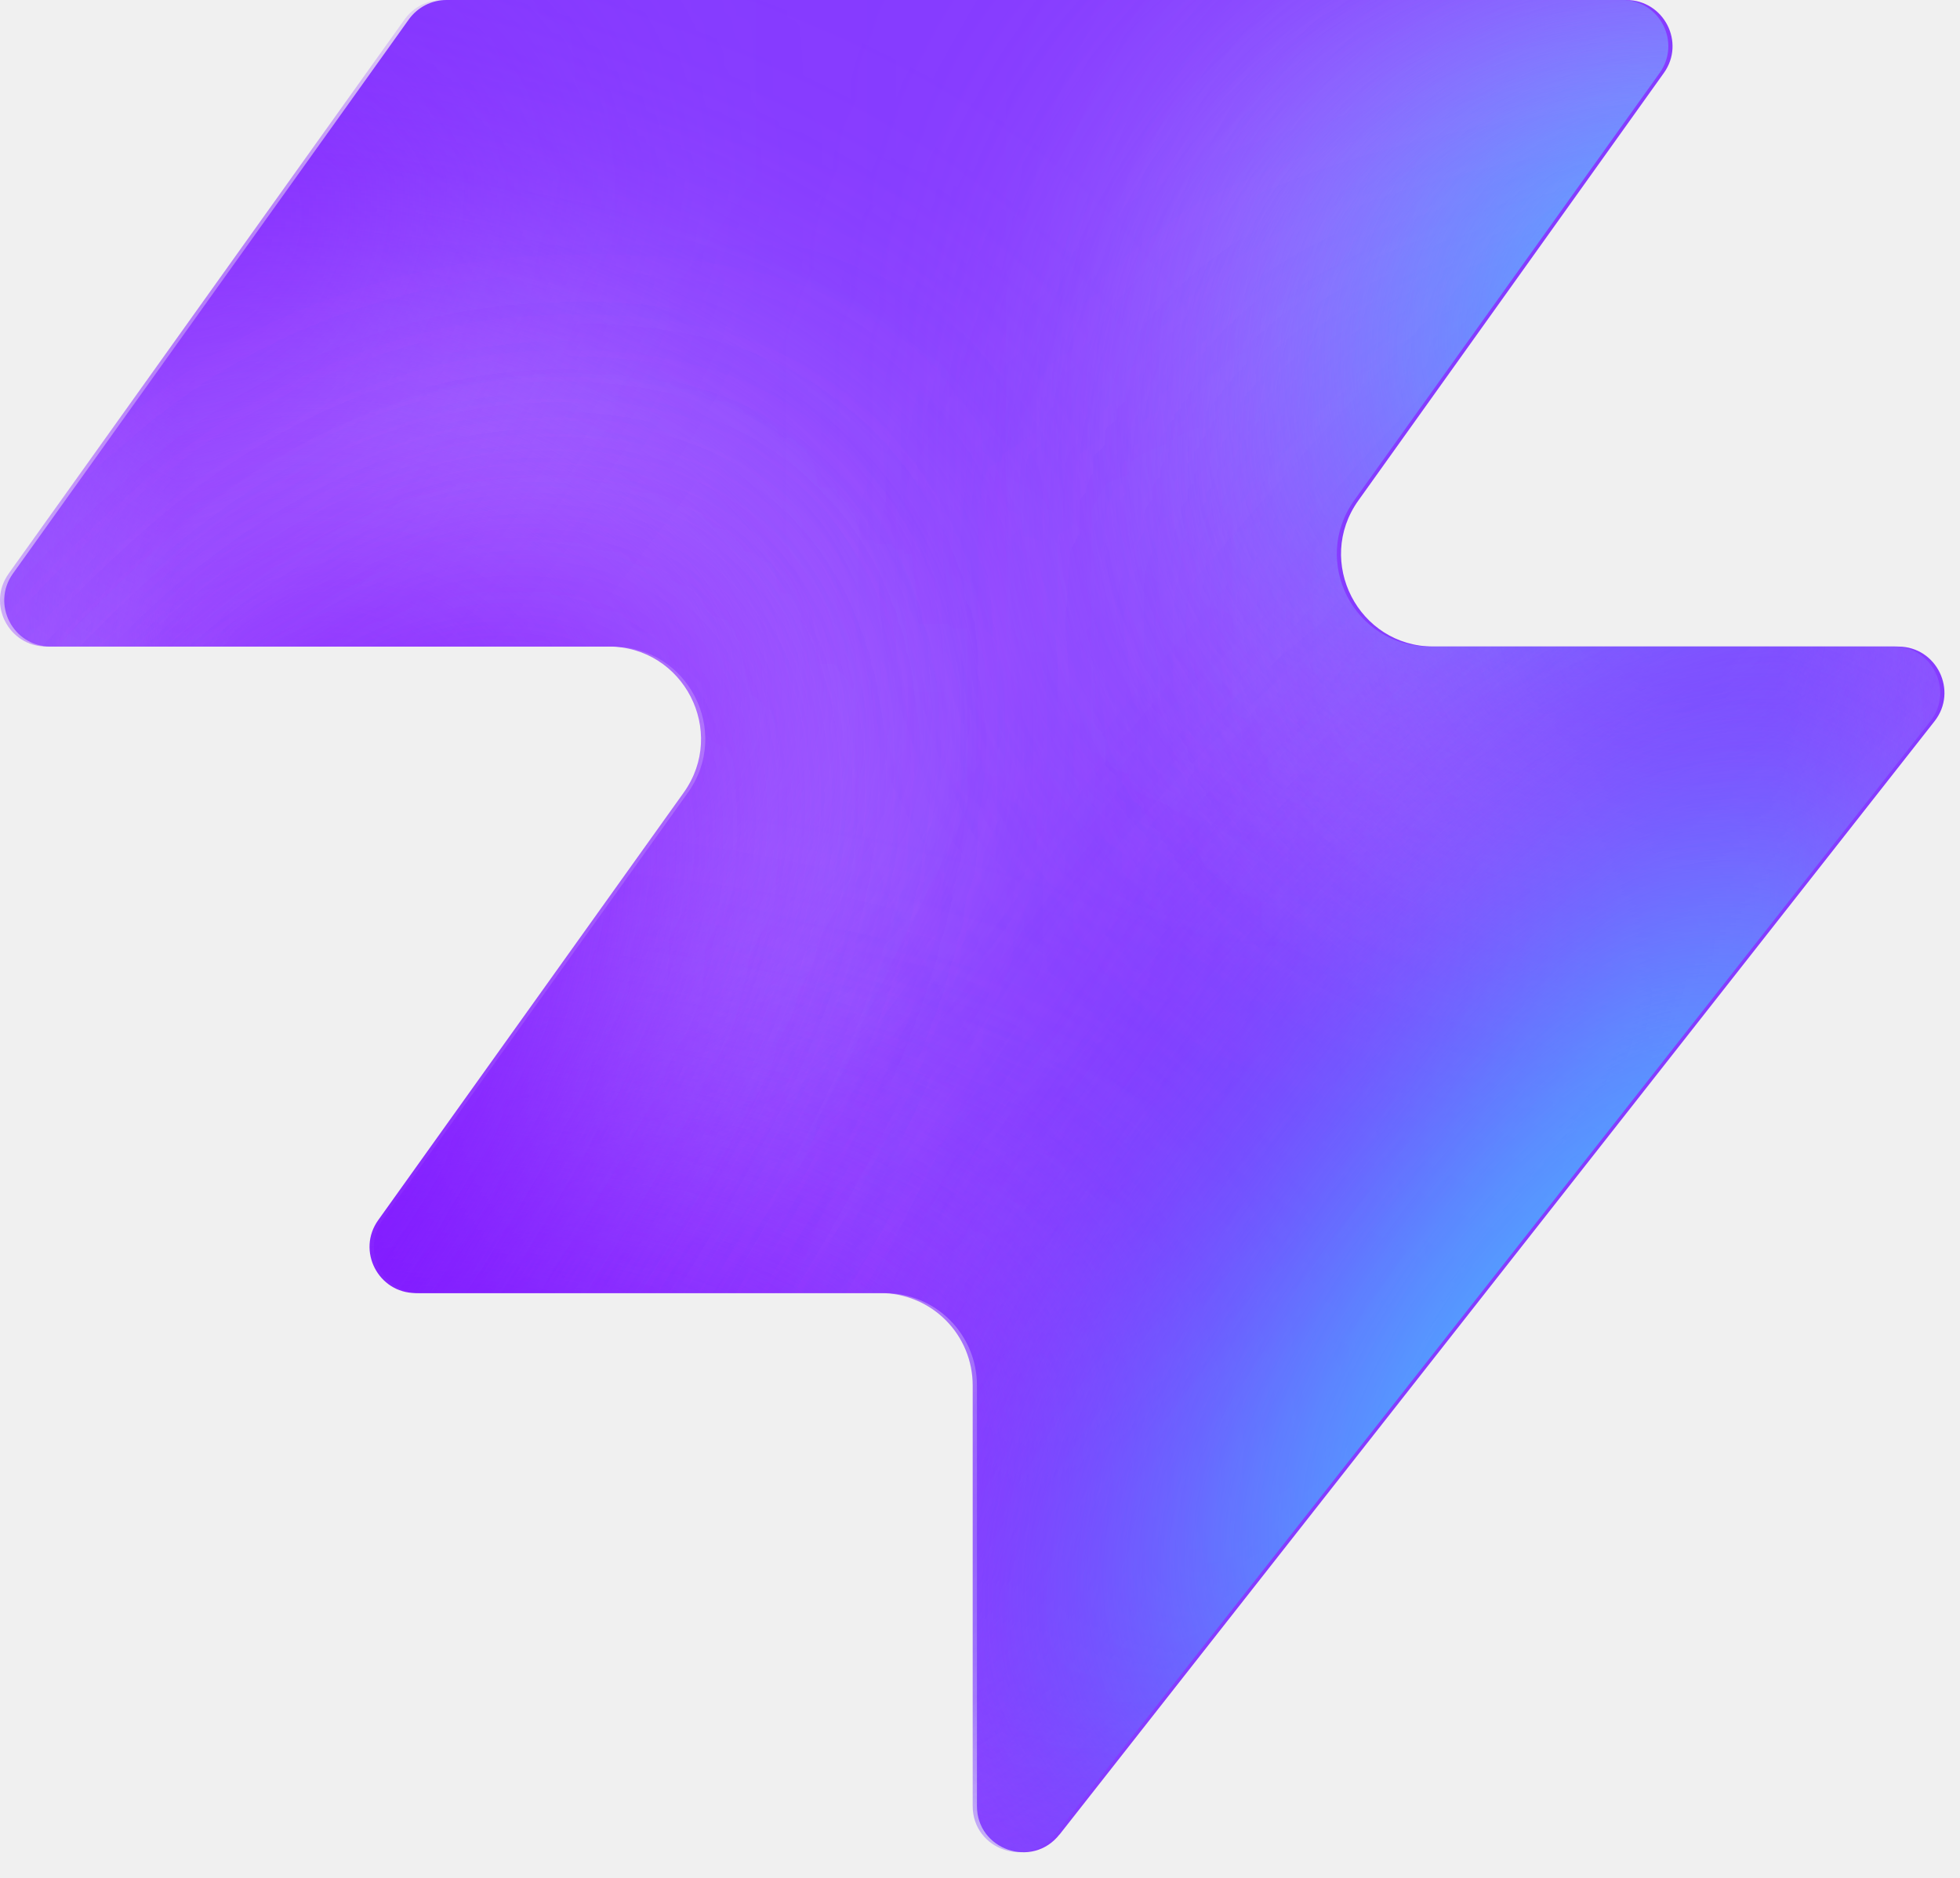
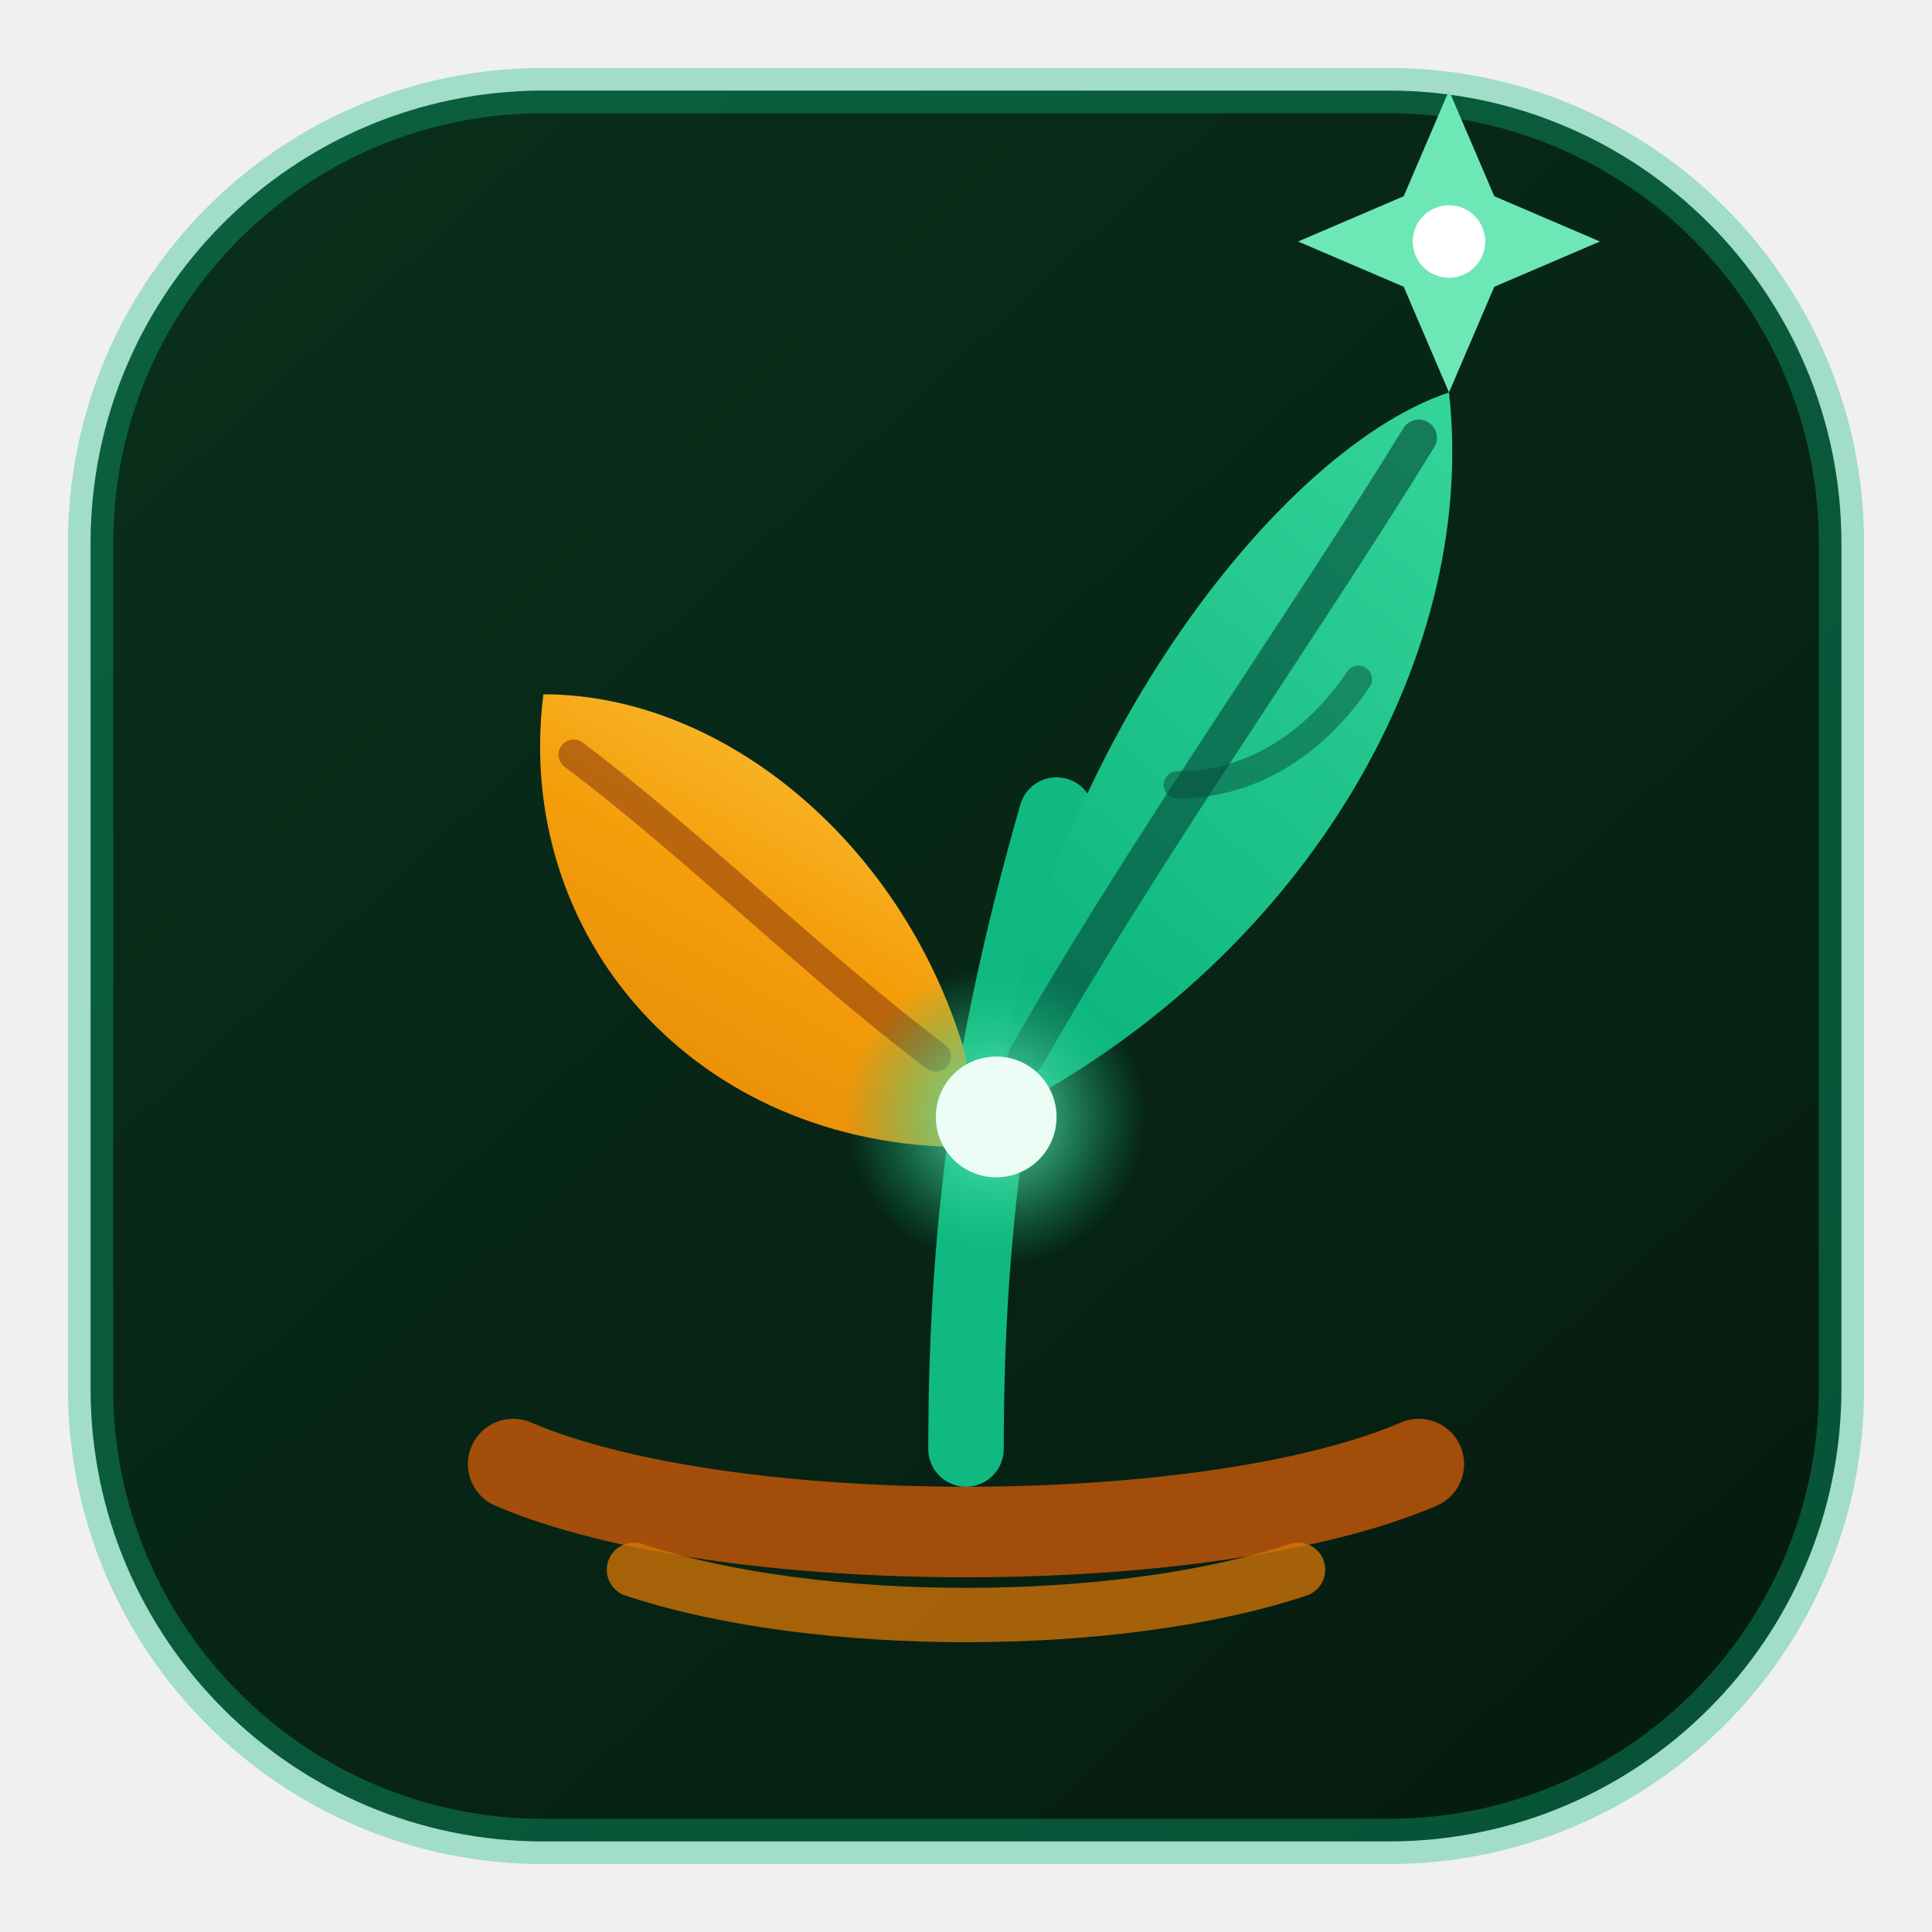
- <svg xmlns="http://www.w3.org/2000/svg" width="48" height="46" fill="none" viewBox="0 0 48 46">
-   <path fill="#863bff" d="M25.946 44.938c-.664.845-2.021.375-2.021-.698V33.937a2.26 2.26 0 0 0-2.262-2.262H10.287c-.92 0-1.456-1.04-.92-1.788l7.48-10.471c1.07-1.497 0-3.578-1.842-3.578H1.237c-.92 0-1.456-1.04-.92-1.788L10.013.474c.214-.297.556-.474.92-.474h28.894c.92 0 1.456 1.04.92 1.788l-7.48 10.471c-1.07 1.498 0 3.579 1.842 3.579h11.377c.943 0 1.473 1.088.89 1.83L25.947 44.94z" style="fill:#863bff;fill:color(display-p3 .525 .23 1);fill-opacity:1" />
-   <mask id="a" width="48" height="46" x="0" y="0" maskUnits="userSpaceOnUse" style="mask-type:alpha">
-     <path fill="#000" d="M25.842 44.938c-.664.844-2.021.375-2.021-.698V33.937a2.26 2.26 0 0 0-2.262-2.262H10.183c-.92 0-1.456-1.04-.92-1.788l7.48-10.471c1.07-1.498 0-3.579-1.842-3.579H1.133c-.92 0-1.456-1.04-.92-1.787L9.91.473c.214-.297.556-.474.92-.474h28.894c.92 0 1.456 1.04.92 1.788l-7.48 10.471c-1.07 1.498 0 3.578 1.842 3.578h11.377c.943 0 1.473 1.088.89 1.832L25.843 44.94z" style="fill:#000;fill-opacity:1" />
-   </mask>
-   <g mask="url(#a)">
-     <g filter="url(#b)">
-       <ellipse cx="5.508" cy="14.704" fill="#ede6ff" rx="5.508" ry="14.704" style="fill:#ede6ff;fill:color(display-p3 .927 .903 1);fill-opacity:1" transform="matrix(.00324 1 1 -.00324 -4.47 31.516)" />
-     </g>
-     <g filter="url(#c)">
-       <ellipse cx="10.399" cy="29.851" fill="#ede6ff" rx="10.399" ry="29.851" style="fill:#ede6ff;fill:color(display-p3 .927 .903 1);fill-opacity:1" transform="matrix(.00324 1 1 -.00324 -39.328 7.883)" />
-     </g>
-     <g filter="url(#d)">
-       <ellipse cx="5.508" cy="30.487" fill="#7e14ff" rx="5.508" ry="30.487" style="fill:#7e14ff;fill:color(display-p3 .492 .077 1);fill-opacity:1" transform="rotate(89.814 -25.913 -14.639)scale(1 -1)" />
-     </g>
-     <g filter="url(#e)">
-       <ellipse cx="5.508" cy="30.599" fill="#7e14ff" rx="5.508" ry="30.599" style="fill:#7e14ff;fill:color(display-p3 .492 .077 1);fill-opacity:1" transform="rotate(89.814 -32.644 -3.334)scale(1 -1)" />
-     </g>
-     <g filter="url(#f)">
-       <ellipse cx="5.508" cy="30.599" fill="#7e14ff" rx="5.508" ry="30.599" style="fill:#7e14ff;fill:color(display-p3 .492 .077 1);fill-opacity:1" transform="matrix(.00324 1 1 -.00324 -34.34 30.47)" />
-     </g>
-     <g filter="url(#g)">
-       <ellipse cx="14.072" cy="22.078" fill="#ede6ff" rx="14.072" ry="22.078" style="fill:#ede6ff;fill:color(display-p3 .927 .903 1);fill-opacity:1" transform="rotate(93.35 24.506 48.493)scale(-1 1)" />
-     </g>
-     <g filter="url(#h)">
-       <ellipse cx="3.47" cy="21.501" fill="#7e14ff" rx="3.47" ry="21.501" style="fill:#7e14ff;fill:color(display-p3 .492 .077 1);fill-opacity:1" transform="rotate(89.009 28.708 47.59)scale(-1 1)" />
-     </g>
-     <g filter="url(#i)">
-       <ellipse cx="3.47" cy="21.501" fill="#7e14ff" rx="3.47" ry="21.501" style="fill:#7e14ff;fill:color(display-p3 .492 .077 1);fill-opacity:1" transform="rotate(89.009 28.708 47.59)scale(-1 1)" />
-     </g>
-     <g filter="url(#j)">
-       <ellipse cx=".387" cy="8.972" fill="#7e14ff" rx="4.407" ry="29.108" style="fill:#7e14ff;fill:color(display-p3 .492 .077 1);fill-opacity:1" transform="rotate(39.51 .387 8.972)" />
-     </g>
-     <g filter="url(#k)">
-       <ellipse cx="47.523" cy="-6.092" fill="#7e14ff" rx="4.407" ry="29.108" style="fill:#7e14ff;fill:color(display-p3 .492 .077 1);fill-opacity:1" transform="rotate(37.892 47.523 -6.092)" />
-     </g>
-     <g filter="url(#l)">
-       <ellipse cx="41.412" cy="6.333" fill="#47bfff" rx="5.971" ry="9.665" style="fill:#47bfff;fill:color(display-p3 .28 .748 1);fill-opacity:1" transform="rotate(37.892 41.412 6.333)" />
-     </g>
-     <g filter="url(#m)">
-       <ellipse cx="-1.879" cy="38.332" fill="#7e14ff" rx="4.407" ry="29.108" style="fill:#7e14ff;fill:color(display-p3 .492 .077 1);fill-opacity:1" transform="rotate(37.892 -1.88 38.332)" />
-     </g>
-     <g filter="url(#n)">
-       <ellipse cx="-1.879" cy="38.332" fill="#7e14ff" rx="4.407" ry="29.108" style="fill:#7e14ff;fill:color(display-p3 .492 .077 1);fill-opacity:1" transform="rotate(37.892 -1.88 38.332)" />
-     </g>
-     <g filter="url(#o)">
-       <ellipse cx="35.651" cy="29.907" fill="#7e14ff" rx="4.407" ry="29.108" style="fill:#7e14ff;fill:color(display-p3 .492 .077 1);fill-opacity:1" transform="rotate(37.892 35.651 29.907)" />
-     </g>
-     <g filter="url(#p)">
-       <ellipse cx="38.418" cy="32.4" fill="#47bfff" rx="5.971" ry="15.297" style="fill:#47bfff;fill:color(display-p3 .28 .748 1);fill-opacity:1" transform="rotate(37.892 38.418 32.4)" />
-     </g>
-   </g>
+ <svg xmlns="http://www.w3.org/2000/svg" viewBox="0 0 64 64" fill="none">
  <defs>
-     <filter id="b" width="60.045" height="41.654" x="-19.77" y="16.149" color-interpolation-filters="sRGB" filterUnits="userSpaceOnUse">
-       <feFlood flood-opacity="0" result="BackgroundImageFix" />
-       <feBlend in="SourceGraphic" in2="BackgroundImageFix" result="shape" />
-       <feGaussianBlur result="effect1_foregroundBlur_2002_17158" stdDeviation="7.659" />
-     </filter>
-     <filter id="c" width="90.34" height="51.437" x="-54.613" y="-7.533" color-interpolation-filters="sRGB" filterUnits="userSpaceOnUse">
-       <feFlood flood-opacity="0" result="BackgroundImageFix" />
-       <feBlend in="SourceGraphic" in2="BackgroundImageFix" result="shape" />
-       <feGaussianBlur result="effect1_foregroundBlur_2002_17158" stdDeviation="7.659" />
-     </filter>
-     <filter id="d" width="79.355" height="29.4" x="-49.64" y="2.03" color-interpolation-filters="sRGB" filterUnits="userSpaceOnUse">
-       <feFlood flood-opacity="0" result="BackgroundImageFix" />
-       <feBlend in="SourceGraphic" in2="BackgroundImageFix" result="shape" />
-       <feGaussianBlur result="effect1_foregroundBlur_2002_17158" stdDeviation="4.596" />
-     </filter>
-     <filter id="e" width="79.579" height="29.4" x="-45.045" y="20.029" color-interpolation-filters="sRGB" filterUnits="userSpaceOnUse">
-       <feFlood flood-opacity="0" result="BackgroundImageFix" />
-       <feBlend in="SourceGraphic" in2="BackgroundImageFix" result="shape" />
-       <feGaussianBlur result="effect1_foregroundBlur_2002_17158" stdDeviation="4.596" />
-     </filter>
-     <filter id="f" width="79.579" height="29.4" x="-43.513" y="21.178" color-interpolation-filters="sRGB" filterUnits="userSpaceOnUse">
-       <feFlood flood-opacity="0" result="BackgroundImageFix" />
-       <feBlend in="SourceGraphic" in2="BackgroundImageFix" result="shape" />
-       <feGaussianBlur result="effect1_foregroundBlur_2002_17158" stdDeviation="4.596" />
-     </filter>
-     <filter id="g" width="74.749" height="58.852" x="15.756" y="-17.901" color-interpolation-filters="sRGB" filterUnits="userSpaceOnUse">
-       <feFlood flood-opacity="0" result="BackgroundImageFix" />
-       <feBlend in="SourceGraphic" in2="BackgroundImageFix" result="shape" />
-       <feGaussianBlur result="effect1_foregroundBlur_2002_17158" stdDeviation="7.659" />
-     </filter>
-     <filter id="h" width="61.377" height="25.362" x="23.548" y="2.284" color-interpolation-filters="sRGB" filterUnits="userSpaceOnUse">
-       <feFlood flood-opacity="0" result="BackgroundImageFix" />
-       <feBlend in="SourceGraphic" in2="BackgroundImageFix" result="shape" />
-       <feGaussianBlur result="effect1_foregroundBlur_2002_17158" stdDeviation="4.596" />
-     </filter>
-     <filter id="i" width="61.377" height="25.362" x="23.548" y="2.284" color-interpolation-filters="sRGB" filterUnits="userSpaceOnUse">
-       <feFlood flood-opacity="0" result="BackgroundImageFix" />
-       <feBlend in="SourceGraphic" in2="BackgroundImageFix" result="shape" />
-       <feGaussianBlur result="effect1_foregroundBlur_2002_17158" stdDeviation="4.596" />
-     </filter>
-     <filter id="j" width="56.045" height="63.649" x="-27.636" y="-22.853" color-interpolation-filters="sRGB" filterUnits="userSpaceOnUse">
-       <feFlood flood-opacity="0" result="BackgroundImageFix" />
-       <feBlend in="SourceGraphic" in2="BackgroundImageFix" result="shape" />
-       <feGaussianBlur result="effect1_foregroundBlur_2002_17158" stdDeviation="4.596" />
-     </filter>
-     <filter id="k" width="54.814" height="64.646" x="20.116" y="-38.415" color-interpolation-filters="sRGB" filterUnits="userSpaceOnUse">
-       <feFlood flood-opacity="0" result="BackgroundImageFix" />
-       <feBlend in="SourceGraphic" in2="BackgroundImageFix" result="shape" />
-       <feGaussianBlur result="effect1_foregroundBlur_2002_17158" stdDeviation="4.596" />
-     </filter>
-     <filter id="l" width="33.541" height="35.313" x="24.641" y="-11.323" color-interpolation-filters="sRGB" filterUnits="userSpaceOnUse">
-       <feFlood flood-opacity="0" result="BackgroundImageFix" />
-       <feBlend in="SourceGraphic" in2="BackgroundImageFix" result="shape" />
-       <feGaussianBlur result="effect1_foregroundBlur_2002_17158" stdDeviation="4.596" />
-     </filter>
-     <filter id="m" width="54.814" height="64.646" x="-29.286" y="6.009" color-interpolation-filters="sRGB" filterUnits="userSpaceOnUse">
-       <feFlood flood-opacity="0" result="BackgroundImageFix" />
-       <feBlend in="SourceGraphic" in2="BackgroundImageFix" result="shape" />
-       <feGaussianBlur result="effect1_foregroundBlur_2002_17158" stdDeviation="4.596" />
-     </filter>
-     <filter id="n" width="54.814" height="64.646" x="-29.286" y="6.009" color-interpolation-filters="sRGB" filterUnits="userSpaceOnUse">
-       <feFlood flood-opacity="0" result="BackgroundImageFix" />
-       <feBlend in="SourceGraphic" in2="BackgroundImageFix" result="shape" />
-       <feGaussianBlur result="effect1_foregroundBlur_2002_17158" stdDeviation="4.596" />
-     </filter>
-     <filter id="o" width="54.814" height="64.646" x="8.244" y="-2.416" color-interpolation-filters="sRGB" filterUnits="userSpaceOnUse">
-       <feFlood flood-opacity="0" result="BackgroundImageFix" />
-       <feBlend in="SourceGraphic" in2="BackgroundImageFix" result="shape" />
-       <feGaussianBlur result="effect1_foregroundBlur_2002_17158" stdDeviation="4.596" />
-     </filter>
-     <filter id="p" width="39.409" height="43.623" x="18.713" y="10.588" color-interpolation-filters="sRGB" filterUnits="userSpaceOnUse">
-       <feFlood flood-opacity="0" result="BackgroundImageFix" />
-       <feBlend in="SourceGraphic" in2="BackgroundImageFix" result="shape" />
-       <feGaussianBlur result="effect1_foregroundBlur_2002_17158" stdDeviation="4.596" />
-     </filter>
+     <linearGradient id="bgGrad" x1="8" y1="6" x2="56" y2="58" gradientUnits="userSpaceOnUse">
+       <stop offset="0%" stop-color="#092f1b" />
+       <stop offset="100%" stop-color="#051c10" />
+     </linearGradient>
+     <linearGradient id="leafGrad" x1="20" y1="46" x2="48" y2="14" gradientUnits="userSpaceOnUse">
+       <stop offset="0%" stop-color="#059669" />
+       <stop offset="50%" stop-color="#10b981" />
+       <stop offset="100%" stop-color="#34d399" />
+     </linearGradient>
+     <linearGradient id="goldGrad" x1="16" y1="44" x2="30" y2="20" gradientUnits="userSpaceOnUse">
+       <stop offset="0%" stop-color="#d97706" />
+       <stop offset="60%" stop-color="#f59e0b" />
+       <stop offset="100%" stop-color="#fcd34d" />
+     </linearGradient>
+     <radialGradient id="sparkGlow" cx="50%" cy="50%" r="50%">
+       <stop offset="0%" stop-color="#6ee7b7" stop-opacity="1" />
+       <stop offset="60%" stop-color="#34d399" stop-opacity="0.4" />
+       <stop offset="100%" stop-color="#10b981" stop-opacity="0" />
+     </radialGradient>
  </defs>
+   <rect x="3" y="3" width="58" height="58" rx="15" fill="url(#bgGrad)" stroke="#10b981" stroke-width="1.5" stroke-opacity="0.35" />
+   <path d="M17 48.5 C24 51.5 40 51.5 47 48.5" stroke="#b45309" stroke-width="3" stroke-linecap="round" stroke-opacity="0.9" />
+   <path d="M21 52 C27 54 37 54 43 52" stroke="#d97706" stroke-width="1.8" stroke-linecap="round" stroke-opacity="0.75" />
+   <path d="M32 48 C32 40 33 34 35 27" stroke="#10b981" stroke-width="2.5" stroke-linecap="round" />
+   <path d="M32 38 C23 38 17 31 18 23 C24 23 30 28 32 35 Z" fill="url(#goldGrad)" />
+   <path d="M19 25 C23 28 27 32 31 35" stroke="#92400e" stroke-width="1" stroke-linecap="round" stroke-opacity="0.6" />
+   <path d="M33 37 C34 26 42 15 48 13 C49 22 43 32 33 37 Z" fill="url(#leafGrad)" />
+   <path d="M34 35 C38 28 43 21 47 14.5" stroke="#064e3b" stroke-width="1.2" stroke-linecap="round" stroke-opacity="0.65" />
+   <path d="M39 26 C42 26 44 24 45 22.5" stroke="#064e3b" stroke-width="0.9" stroke-linecap="round" stroke-opacity="0.5" />
+   <circle cx="33" cy="37" r="5" fill="url(#sparkGlow)" />
+   <circle cx="33" cy="37" r="2" fill="#ecfdf5" />
+   <path d="M48 13 L49.5 9.5 L53 8 L49.5 6.5 L48 3 L46.5 6.5 L43 8 L46.5 9.5 Z" fill="#6ee7b7" />
+   <circle cx="48" cy="8" r="1.2" fill="#ffffff" />
</svg>
